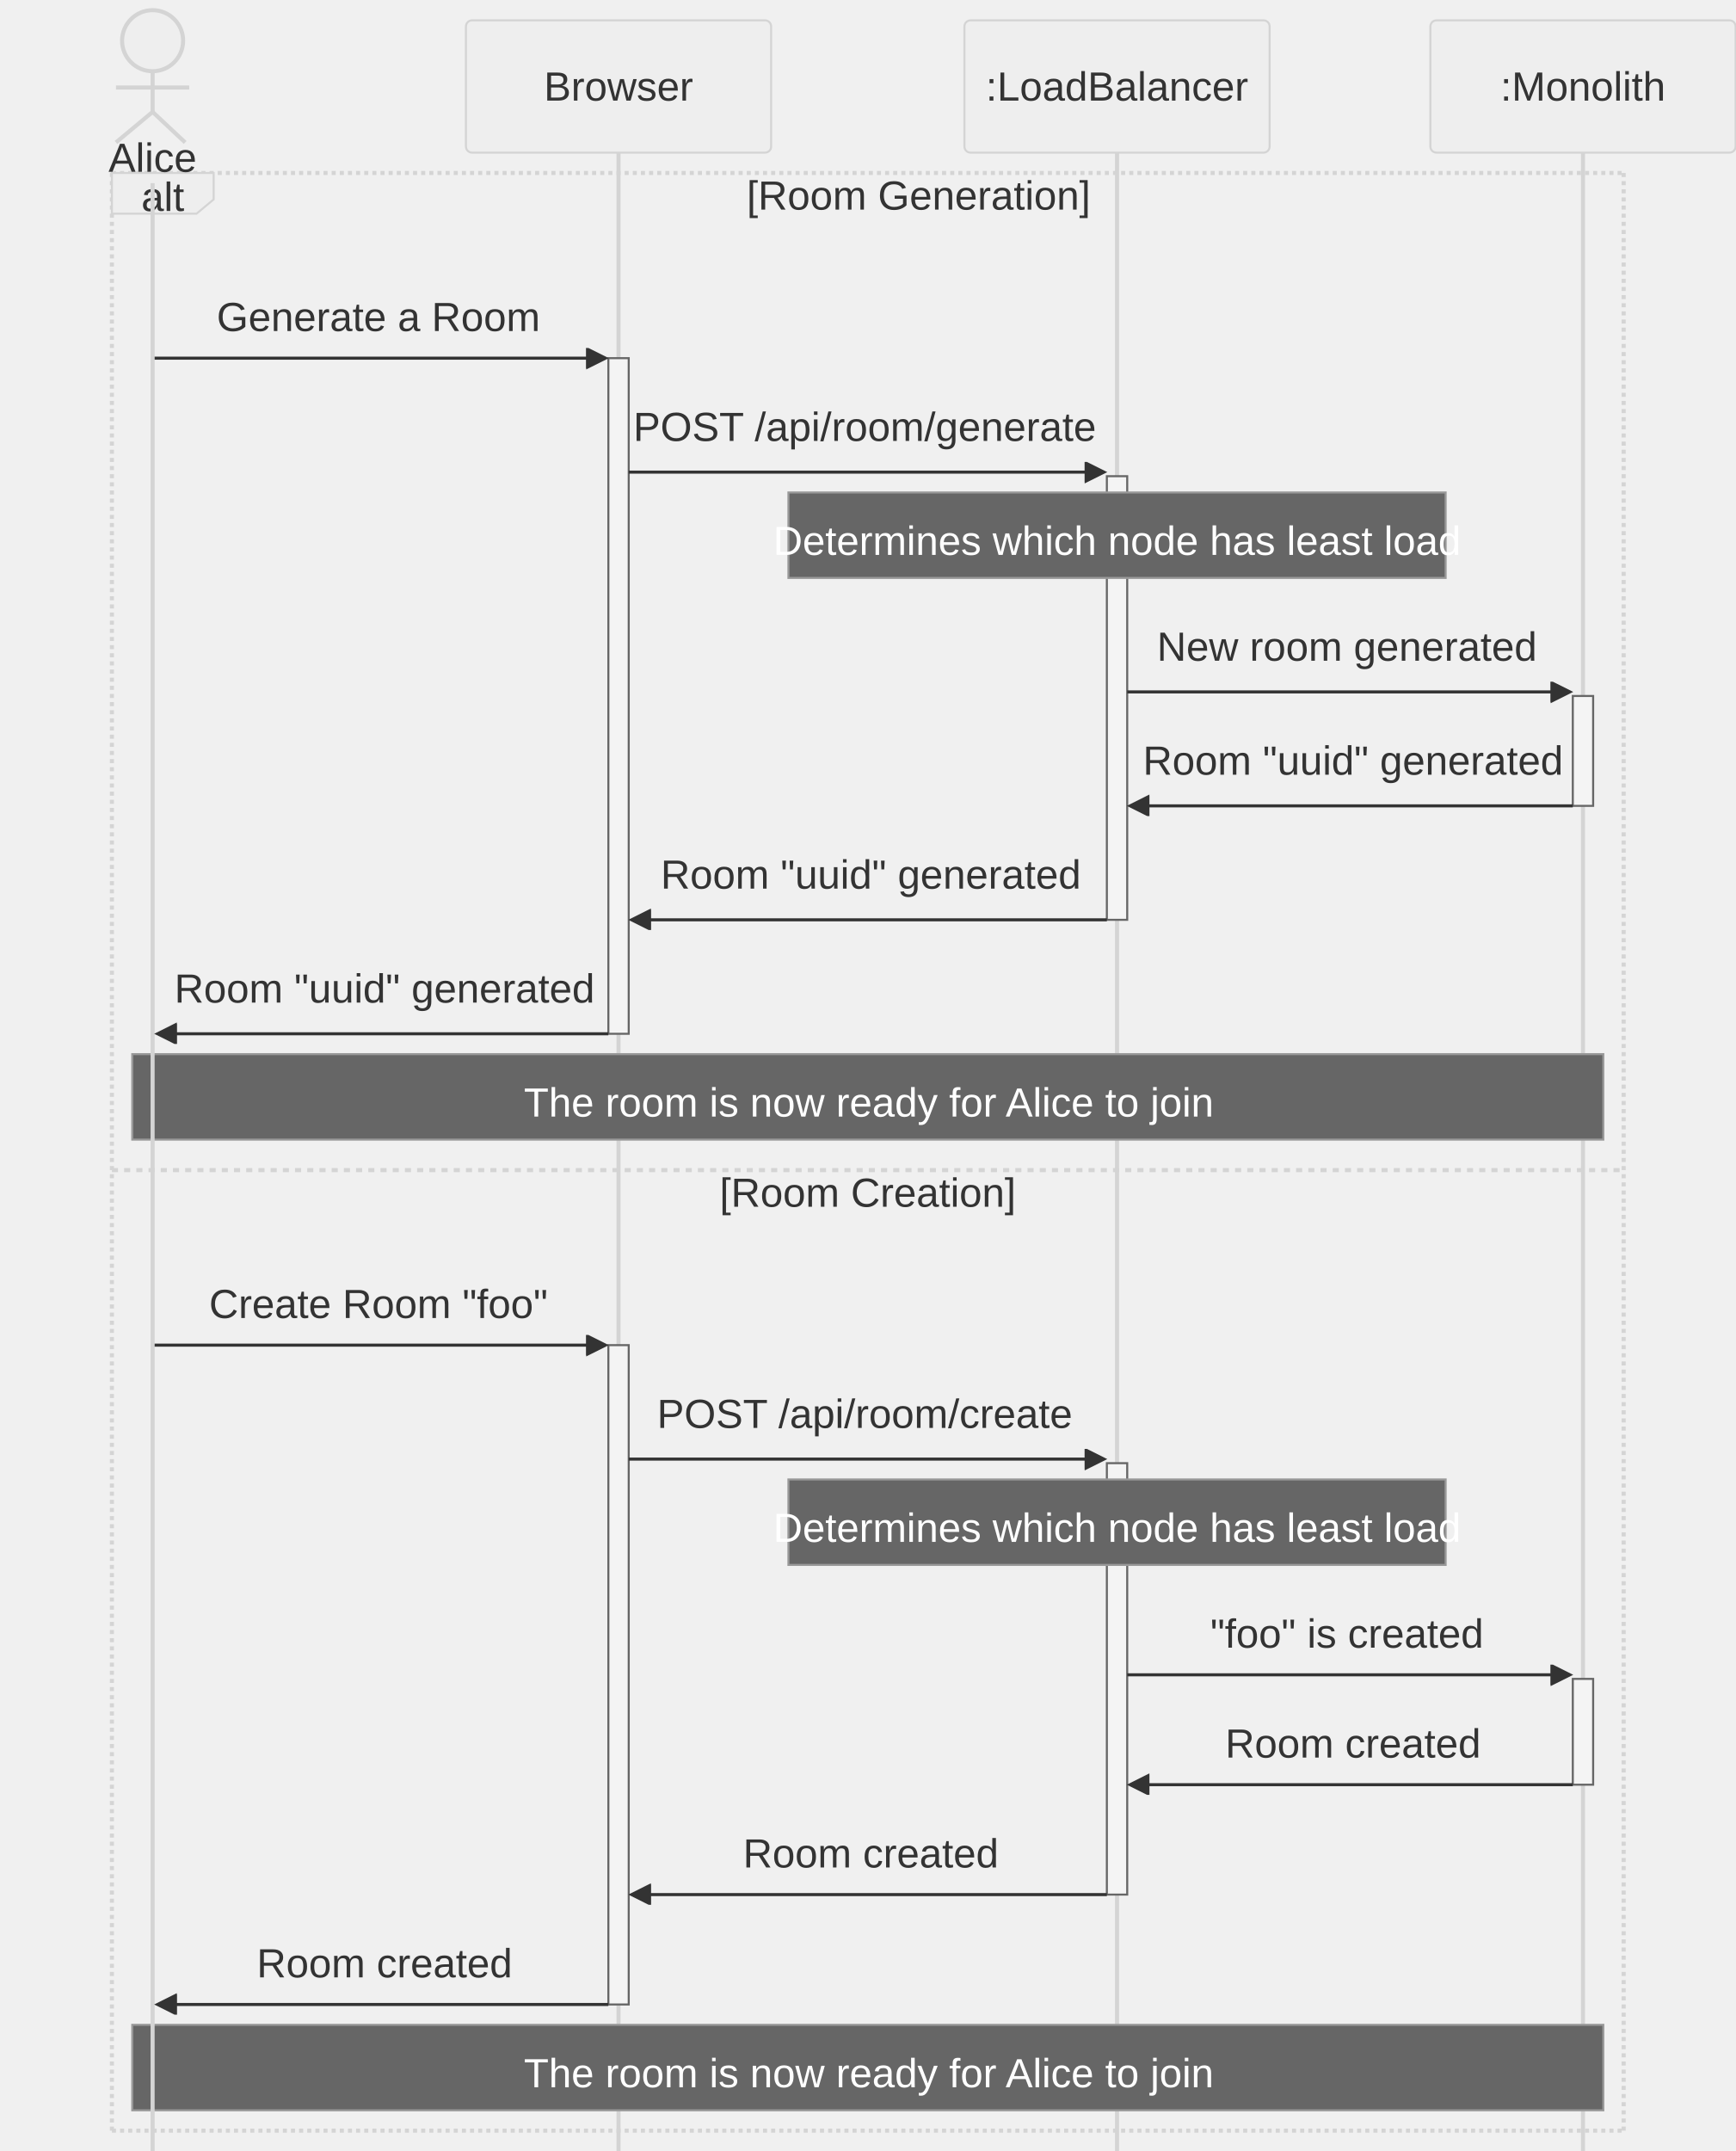
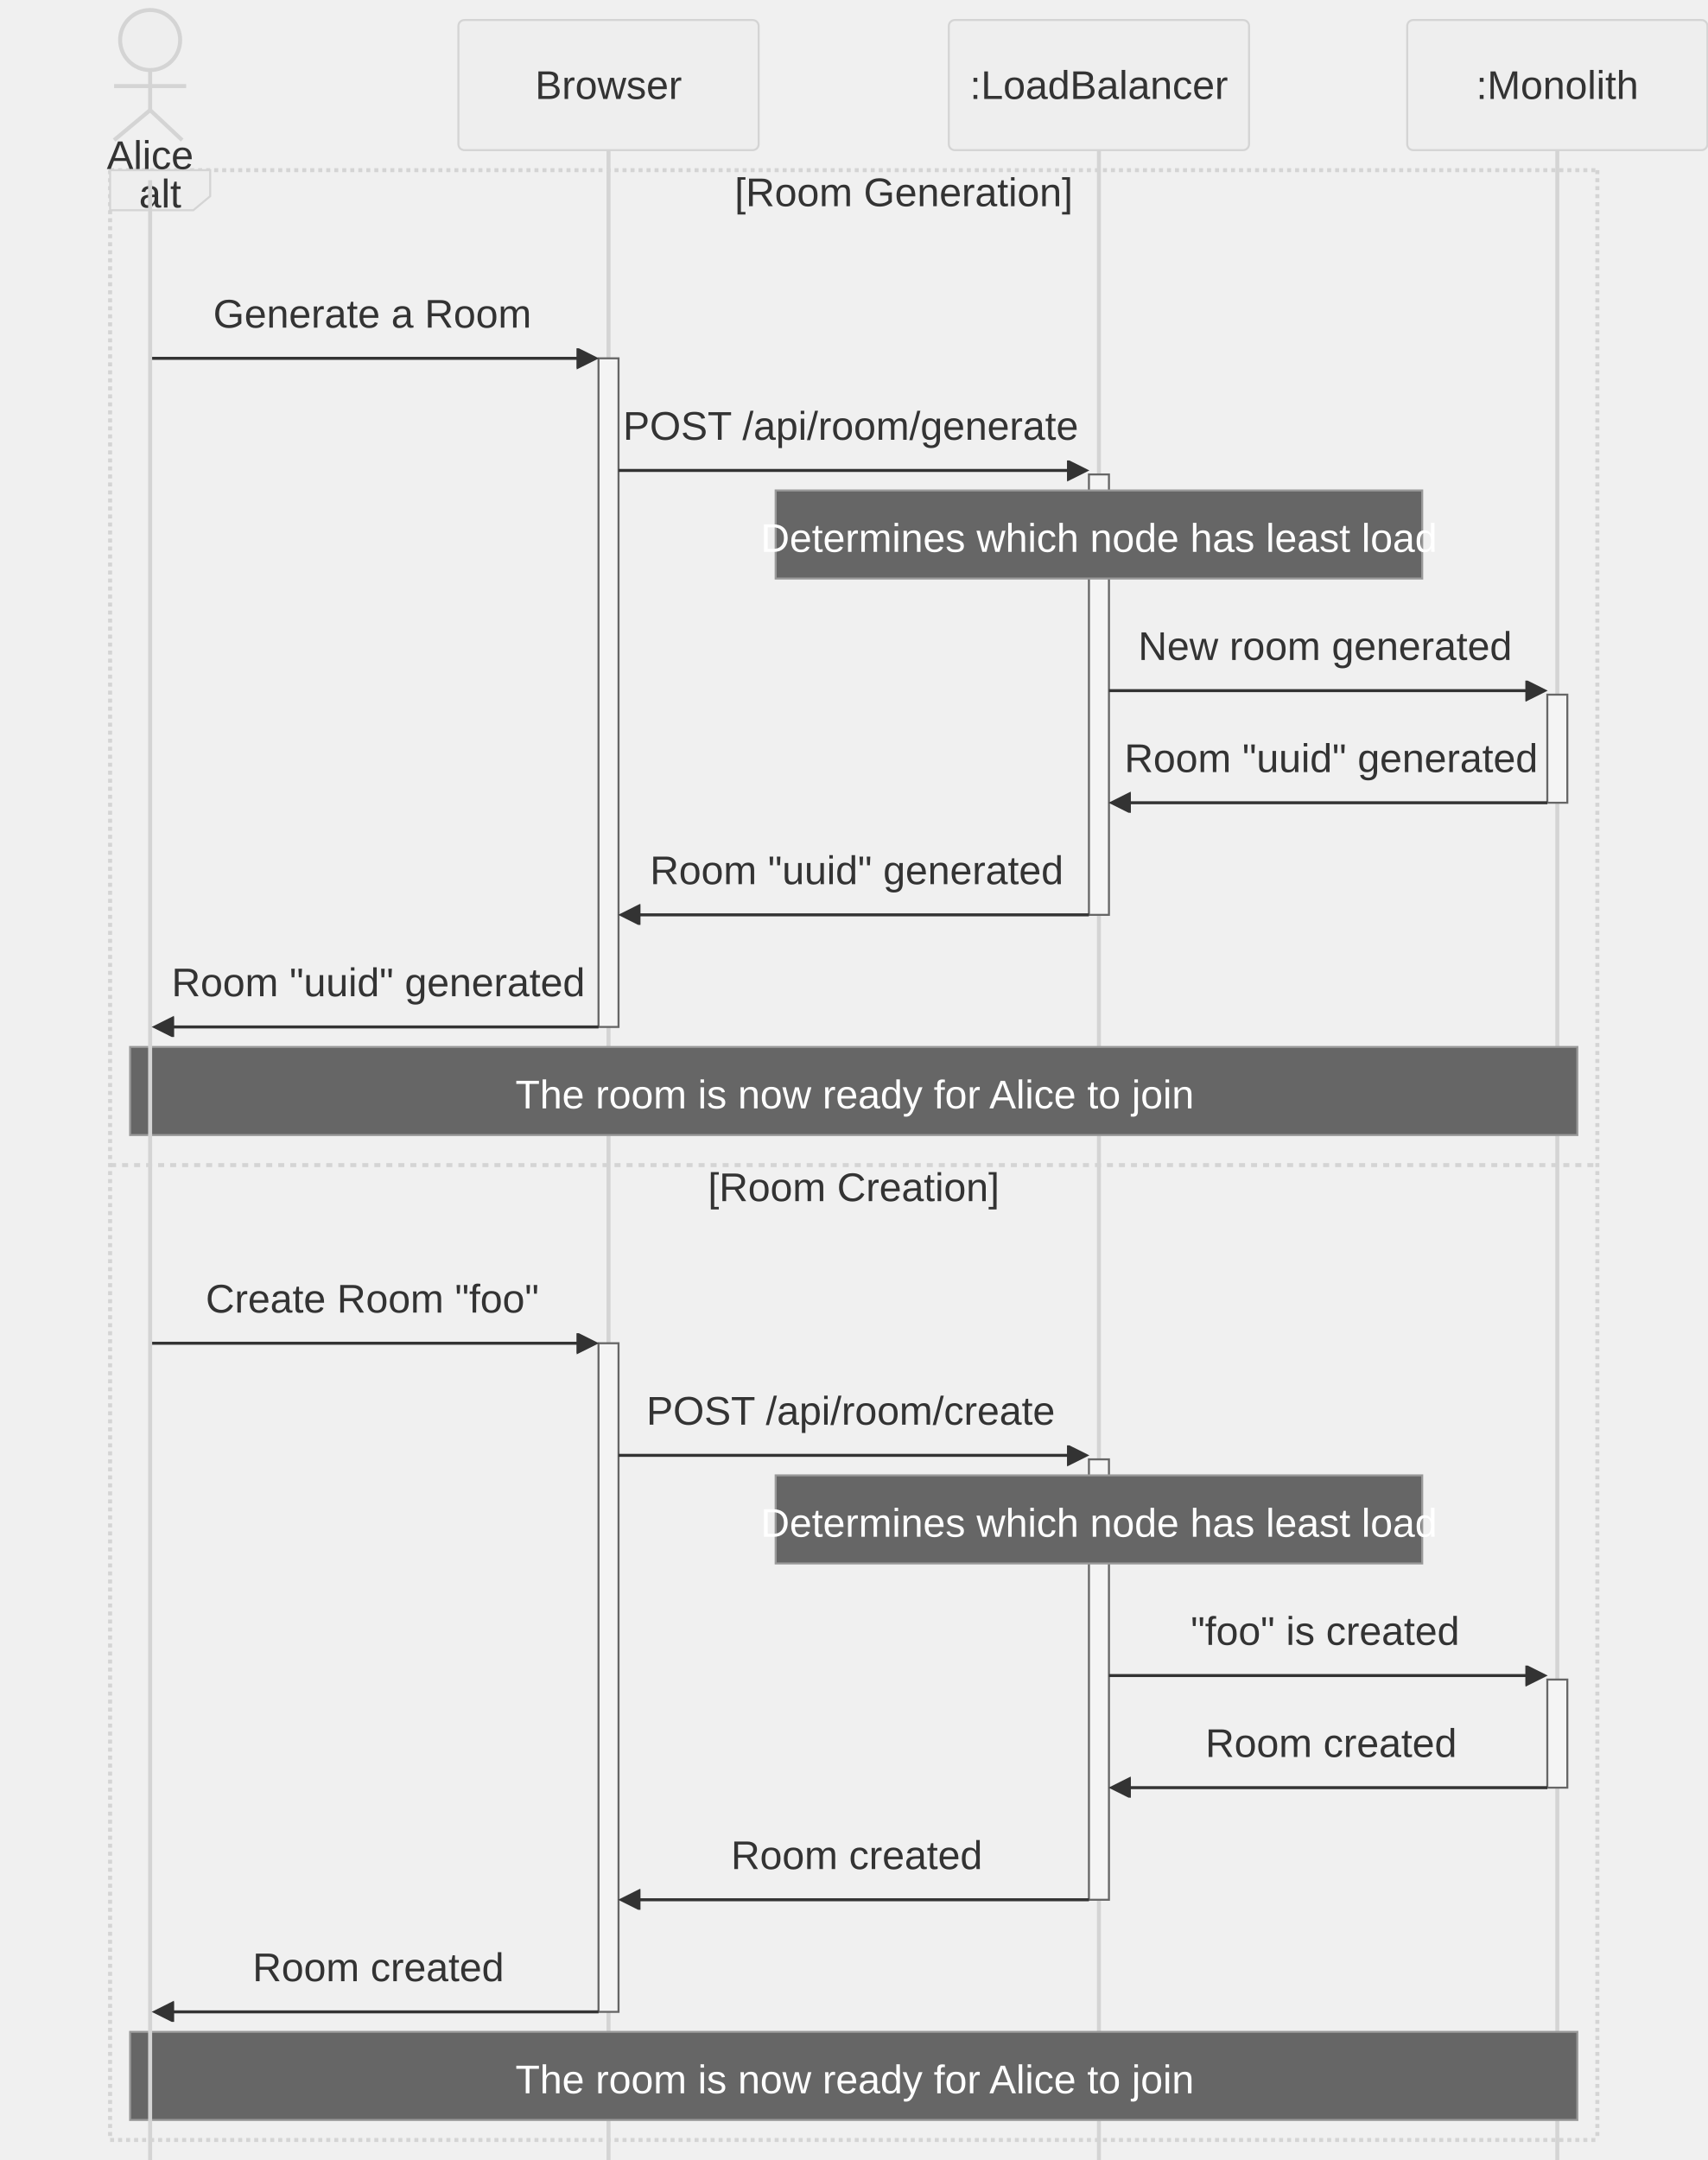
- <svg xmlns="http://www.w3.org/2000/svg" aria-roledescription="sequence" role="graphics-document document" viewBox="0 -10 853 1057" style="max-width: 853px; background-color: white;" width="100%" id="my-svg">
+ <svg xmlns="http://www.w3.org/2000/svg" aria-roledescription="sequence" role="graphics-document document" viewBox="0 -10 853 1079" style="max-width: 853px; background-color: white;" width="100%" id="my-svg">
  <g>
    <line stroke="#999" stroke-width="0.5px" class="200" y2="2000" x2="778" y1="5" x1="778" id="actor3" />
    <g id="root-3">
      <rect class="actor" ry="3" rx="3" height="65" width="150" stroke="#666" fill="#eaeaea" y="0" x="703" />
      <text style="text-anchor: middle; font-size: 20px; font-weight: 400;" class="actor" alignment-baseline="central" dominant-baseline="central" y="32.5" x="778">
        <tspan dy="0" x="778">:Monolith</tspan>
      </text>
    </g>
  </g>
  <g>
    <line stroke="#999" stroke-width="0.5px" class="200" y2="2000" x2="549" y1="5" x1="549" id="actor2" />
    <g id="root-2">
      <rect class="actor" ry="3" rx="3" height="65" width="150" stroke="#666" fill="#eaeaea" y="0" x="474" />
      <text style="text-anchor: middle; font-size: 20px; font-weight: 400;" class="actor" alignment-baseline="central" dominant-baseline="central" y="32.5" x="549">
        <tspan dy="0" x="549">:LoadBalancer</tspan>
      </text>
    </g>
  </g>
  <g>
    <line stroke="#999" stroke-width="0.5px" class="200" y2="2000" x2="304" y1="5" x1="304" id="actor1" />
    <g id="root-1">
      <rect class="actor" ry="3" rx="3" height="65" width="150" stroke="#666" fill="#eaeaea" y="0" x="229" />
      <text style="text-anchor: middle; font-size: 20px; font-weight: 400;" class="actor" alignment-baseline="central" dominant-baseline="central" y="32.5" x="304">
        <tspan dy="0" x="304">Browser</tspan>
      </text>
    </g>
  </g>
  <style>#my-svg{font-family:"trebuchet ms",verdana,arial,sans-serif;font-size:16px;fill:#000000;}#my-svg .error-icon{fill:#552222;}#my-svg .error-text{fill:#552222;stroke:#552222;}#my-svg .edge-thickness-normal{stroke-width:2px;}#my-svg .edge-thickness-thick{stroke-width:3.5px;}#my-svg .edge-pattern-solid{stroke-dasharray:0;}#my-svg .edge-pattern-dashed{stroke-dasharray:3;}#my-svg .edge-pattern-dotted{stroke-dasharray:2;}#my-svg .marker{fill:#666;stroke:#666;}#my-svg .marker.cross{stroke:#666;}#my-svg svg{font-family:"trebuchet ms",verdana,arial,sans-serif;font-size:16px;}#my-svg .actor{stroke:hsl(0, 0%, 83%);fill:#eee;}#my-svg text.actor&gt;tspan{fill:#333;stroke:none;}#my-svg .actor-line{stroke:#666;}#my-svg .messageLine0{stroke-width:1.5;stroke-dasharray:none;stroke:#333;}#my-svg .messageLine1{stroke-width:1.5;stroke-dasharray:2,2;stroke:#333;}#my-svg #arrowhead path{fill:#333;stroke:#333;}#my-svg .sequenceNumber{fill:white;}#my-svg #sequencenumber{fill:#333;}#my-svg #crosshead path{fill:#333;stroke:#333;}#my-svg .messageText{fill:#333;stroke:none;}#my-svg .labelBox{stroke:hsl(0, 0%, 83%);fill:#eee;}#my-svg .labelText,#my-svg .labelText&gt;tspan{fill:#333;stroke:none;}#my-svg .loopText,#my-svg .loopText&gt;tspan{fill:#333;stroke:none;}#my-svg .loopLine{stroke-width:2px;stroke-dasharray:2,2;stroke:hsl(0, 0%, 83%);fill:hsl(0, 0%, 83%);}#my-svg .note{stroke:#999;fill:#666;}#my-svg .noteText,#my-svg .noteText&gt;tspan{fill:#fff;stroke:none;}#my-svg .activation0{fill:#f4f4f4;stroke:#666;}#my-svg .activation1{fill:#f4f4f4;stroke:#666;}#my-svg .activation2{fill:#f4f4f4;stroke:#666;}#my-svg .actorPopupMenu{position:absolute;}#my-svg .actorPopupMenuPanel{position:absolute;fill:#eee;box-shadow:0px 8px 16px 0px rgba(0,0,0,0.2);filter:drop-shadow(3px 5px 2px rgb(0 0 0 / 0.4));}#my-svg .actor-man line{stroke:hsl(0, 0%, 83%);fill:#eee;}#my-svg .actor-man circle,#my-svg line{stroke:hsl(0, 0%, 83%);fill:#eee;stroke-width:2px;}#my-svg :root{--mermaid-font-family:"trebuchet ms",verdana,arial,sans-serif;}</style>
  <g />
  <defs>
    <symbol height="24" width="24" id="computer">
      <path d="M2 2v13h20v-13h-20zm18 11h-16v-9h16v9zm-10.228 6l.466-1h3.524l.467 1h-4.457zm14.228 3h-24l2-6h2.104l-1.33 4h18.45l-1.297-4h2.073l2 6zm-5-10h-14v-7h14v7z" transform="scale(.5)" />
    </symbol>
  </defs>
  <defs>
    <symbol clip-rule="evenodd" fill-rule="evenodd" id="database">
      <path d="M12.258.001l.256.004.255.005.253.008.251.01.249.012.247.015.246.016.242.019.241.02.239.023.236.024.233.027.231.028.229.031.225.032.223.034.22.036.217.038.214.04.211.041.208.043.205.045.201.046.198.048.194.05.191.051.187.053.183.054.18.056.175.057.172.059.168.06.163.061.16.063.155.064.15.066.074.033.073.033.071.034.07.034.069.035.068.035.067.035.066.035.064.036.064.036.062.036.06.036.06.037.058.037.058.037.055.038.055.038.053.038.052.038.051.039.05.039.048.039.047.039.045.04.044.04.043.04.041.04.04.041.039.041.037.041.036.041.034.041.033.042.032.042.03.042.029.042.027.042.026.043.024.043.023.043.021.043.02.043.018.044.017.043.015.044.013.044.012.044.011.045.009.044.007.045.006.045.004.045.002.045.001.045v17l-.001.045-.002.045-.004.045-.006.045-.007.045-.009.044-.011.045-.012.044-.013.044-.015.044-.017.043-.018.044-.02.043-.021.043-.023.043-.024.043-.026.043-.027.042-.029.042-.03.042-.032.042-.033.042-.034.041-.036.041-.037.041-.039.041-.04.041-.041.04-.043.04-.044.04-.045.04-.047.039-.048.039-.05.039-.051.039-.052.038-.053.038-.055.038-.055.038-.058.037-.058.037-.06.037-.06.036-.062.036-.064.036-.064.036-.066.035-.067.035-.068.035-.069.035-.07.034-.071.034-.073.033-.074.033-.15.066-.155.064-.16.063-.163.061-.168.06-.172.059-.175.057-.18.056-.183.054-.187.053-.191.051-.194.05-.198.048-.201.046-.205.045-.208.043-.211.041-.214.04-.217.038-.22.036-.223.034-.225.032-.229.031-.231.028-.233.027-.236.024-.239.023-.241.02-.242.019-.246.016-.247.015-.249.012-.251.01-.253.008-.255.005-.256.004-.258.001-.258-.001-.256-.004-.255-.005-.253-.008-.251-.01-.249-.012-.247-.015-.245-.016-.243-.019-.241-.02-.238-.023-.236-.024-.234-.027-.231-.028-.228-.031-.226-.032-.223-.034-.22-.036-.217-.038-.214-.04-.211-.041-.208-.043-.204-.045-.201-.046-.198-.048-.195-.05-.19-.051-.187-.053-.184-.054-.179-.056-.176-.057-.172-.059-.167-.06-.164-.061-.159-.063-.155-.064-.151-.066-.074-.033-.072-.033-.072-.034-.07-.034-.069-.035-.068-.035-.067-.035-.066-.035-.064-.036-.063-.036-.062-.036-.061-.036-.06-.037-.058-.037-.057-.037-.056-.038-.055-.038-.053-.038-.052-.038-.051-.039-.049-.039-.049-.039-.046-.039-.046-.04-.044-.04-.043-.04-.041-.04-.04-.041-.039-.041-.037-.041-.036-.041-.034-.041-.033-.042-.032-.042-.03-.042-.029-.042-.027-.042-.026-.043-.024-.043-.023-.043-.021-.043-.02-.043-.018-.044-.017-.043-.015-.044-.013-.044-.012-.044-.011-.045-.009-.044-.007-.045-.006-.045-.004-.045-.002-.045-.001-.045v-17l.001-.045.002-.045.004-.045.006-.045.007-.045.009-.044.011-.045.012-.044.013-.044.015-.044.017-.043.018-.044.02-.043.021-.043.023-.043.024-.043.026-.043.027-.042.029-.042.03-.042.032-.042.033-.042.034-.041.036-.041.037-.041.039-.041.04-.041.041-.04.043-.04.044-.04.046-.04.046-.039.049-.039.049-.039.051-.039.052-.038.053-.038.055-.038.056-.038.057-.037.058-.037.06-.037.061-.036.062-.036.063-.036.064-.036.066-.035.067-.035.068-.035.069-.035.07-.034.072-.034.072-.033.074-.033.151-.066.155-.064.159-.063.164-.061.167-.06.172-.059.176-.057.179-.056.184-.054.187-.053.19-.051.195-.05.198-.048.201-.046.204-.045.208-.043.211-.041.214-.04.217-.038.22-.036.223-.034.226-.032.228-.031.231-.028.234-.027.236-.024.238-.023.241-.02.243-.019.245-.016.247-.015.249-.012.251-.01.253-.008.255-.005.256-.004.258-.001.258.001zm-9.258 20.499v.01l.001.021.003.021.004.022.005.021.006.022.007.022.009.023.01.022.011.023.012.023.013.023.015.023.016.024.017.023.018.024.019.024.021.024.022.025.023.024.024.025.052.049.056.05.061.051.066.051.07.051.075.051.079.052.084.052.088.052.092.052.097.052.102.051.105.052.11.052.114.051.119.051.123.051.127.05.131.05.135.05.139.048.144.049.147.047.152.047.155.047.16.045.163.045.167.043.171.043.176.041.178.041.183.039.187.039.19.037.194.035.197.035.202.033.204.031.209.03.212.029.216.027.219.025.222.024.226.021.23.02.233.018.236.016.24.015.243.012.246.01.249.008.253.005.256.004.259.001.26-.001.257-.004.254-.005.25-.008.247-.011.244-.012.241-.014.237-.016.233-.018.231-.021.226-.021.224-.024.22-.026.216-.027.212-.028.21-.031.205-.031.202-.034.198-.034.194-.036.191-.037.187-.039.183-.04.179-.04.175-.042.172-.043.168-.044.163-.045.16-.046.155-.046.152-.047.148-.048.143-.049.139-.049.136-.05.131-.05.126-.05.123-.051.118-.052.114-.051.11-.052.106-.052.101-.052.096-.052.092-.052.088-.053.083-.051.079-.052.074-.052.07-.051.065-.051.06-.051.056-.05.051-.05.023-.024.023-.025.021-.024.02-.024.019-.024.018-.024.017-.024.015-.023.014-.024.013-.023.012-.023.01-.023.01-.022.008-.022.006-.022.006-.022.004-.022.004-.021.001-.021.001-.021v-4.127l-.077.055-.08.053-.083.054-.085.053-.087.052-.09.052-.093.051-.095.05-.097.05-.1.049-.102.049-.105.048-.106.047-.109.047-.111.046-.114.045-.115.045-.118.044-.12.043-.122.042-.124.042-.126.041-.128.04-.13.04-.132.038-.134.038-.135.037-.138.037-.139.035-.142.035-.143.034-.144.033-.147.032-.148.031-.15.03-.151.03-.153.029-.154.027-.156.027-.158.026-.159.025-.161.024-.162.023-.163.022-.165.021-.166.02-.167.019-.169.018-.169.017-.171.016-.173.015-.173.014-.175.013-.175.012-.177.011-.178.01-.179.008-.179.008-.181.006-.182.005-.182.004-.184.003-.184.002h-.37l-.184-.002-.184-.003-.182-.004-.182-.005-.181-.006-.179-.008-.179-.008-.178-.01-.176-.011-.176-.012-.175-.013-.173-.014-.172-.015-.171-.016-.17-.017-.169-.018-.167-.019-.166-.02-.165-.021-.163-.022-.162-.023-.161-.024-.159-.025-.157-.026-.156-.027-.155-.027-.153-.029-.151-.03-.15-.03-.148-.031-.146-.032-.145-.033-.143-.034-.141-.035-.14-.035-.137-.037-.136-.037-.134-.038-.132-.038-.13-.04-.128-.04-.126-.041-.124-.042-.122-.042-.12-.044-.117-.043-.116-.045-.113-.045-.112-.046-.109-.047-.106-.047-.105-.048-.102-.049-.1-.049-.097-.05-.095-.05-.093-.052-.09-.051-.087-.052-.085-.053-.083-.054-.08-.054-.077-.054v4.127zm0-5.654v.011l.001.021.003.021.004.021.005.022.006.022.007.022.009.022.01.022.011.023.012.023.013.023.015.024.016.023.017.024.018.024.019.024.021.024.022.024.023.025.024.024.052.05.056.05.061.05.066.051.07.051.075.052.079.051.084.052.088.052.092.052.097.052.102.052.105.052.11.051.114.051.119.052.123.05.127.051.131.05.135.049.139.049.144.048.147.048.152.047.155.046.16.045.163.045.167.044.171.042.176.042.178.04.183.04.187.038.19.037.194.036.197.034.202.033.204.032.209.03.212.028.216.027.219.025.222.024.226.022.23.02.233.018.236.016.24.014.243.012.246.01.249.008.253.006.256.003.259.001.26-.001.257-.003.254-.006.25-.008.247-.01.244-.012.241-.015.237-.016.233-.018.231-.02.226-.022.224-.024.22-.025.216-.027.212-.029.21-.03.205-.032.202-.033.198-.035.194-.036.191-.037.187-.039.183-.039.179-.041.175-.042.172-.043.168-.044.163-.045.16-.045.155-.047.152-.047.148-.048.143-.048.139-.05.136-.049.131-.05.126-.051.123-.051.118-.051.114-.052.11-.052.106-.052.101-.052.096-.052.092-.052.088-.052.083-.052.079-.052.074-.051.07-.052.065-.051.06-.05.056-.051.051-.049.023-.025.023-.024.021-.025.02-.024.019-.024.018-.024.017-.024.015-.023.014-.023.013-.024.012-.022.01-.023.01-.023.008-.022.006-.022.006-.022.004-.021.004-.022.001-.021.001-.021v-4.139l-.077.054-.08.054-.083.054-.085.052-.087.053-.09.051-.093.051-.095.051-.097.05-.1.049-.102.049-.105.048-.106.047-.109.047-.111.046-.114.045-.115.044-.118.044-.12.044-.122.042-.124.042-.126.041-.128.04-.13.039-.132.039-.134.038-.135.037-.138.036-.139.036-.142.035-.143.033-.144.033-.147.033-.148.031-.15.03-.151.03-.153.028-.154.028-.156.027-.158.026-.159.025-.161.024-.162.023-.163.022-.165.021-.166.02-.167.019-.169.018-.169.017-.171.016-.173.015-.173.014-.175.013-.175.012-.177.011-.178.009-.179.009-.179.007-.181.007-.182.005-.182.004-.184.003-.184.002h-.37l-.184-.002-.184-.003-.182-.004-.182-.005-.181-.007-.179-.007-.179-.009-.178-.009-.176-.011-.176-.012-.175-.013-.173-.014-.172-.015-.171-.016-.17-.017-.169-.018-.167-.019-.166-.02-.165-.021-.163-.022-.162-.023-.161-.024-.159-.025-.157-.026-.156-.027-.155-.028-.153-.028-.151-.03-.15-.03-.148-.031-.146-.033-.145-.033-.143-.033-.141-.035-.14-.036-.137-.036-.136-.037-.134-.038-.132-.039-.13-.039-.128-.04-.126-.041-.124-.042-.122-.043-.12-.043-.117-.044-.116-.044-.113-.046-.112-.046-.109-.046-.106-.047-.105-.048-.102-.049-.1-.049-.097-.05-.095-.051-.093-.051-.09-.051-.087-.053-.085-.052-.083-.054-.08-.054-.077-.054v4.139zm0-5.666v.011l.001.02.003.022.004.021.005.022.006.021.007.022.009.023.01.022.011.023.012.023.013.023.015.023.016.024.017.024.018.023.019.024.021.025.022.024.023.024.024.025.052.05.056.05.061.05.066.051.07.051.075.052.079.051.084.052.088.052.092.052.097.052.102.052.105.051.11.052.114.051.119.051.123.051.127.05.131.05.135.05.139.049.144.048.147.048.152.047.155.046.16.045.163.045.167.043.171.043.176.042.178.04.183.04.187.038.19.037.194.036.197.034.202.033.204.032.209.03.212.028.216.027.219.025.222.024.226.021.23.02.233.018.236.017.24.014.243.012.246.01.249.008.253.006.256.003.259.001.26-.001.257-.003.254-.006.25-.008.247-.01.244-.013.241-.014.237-.016.233-.018.231-.02.226-.022.224-.024.22-.025.216-.027.212-.029.21-.03.205-.032.202-.033.198-.035.194-.036.191-.037.187-.039.183-.039.179-.041.175-.042.172-.043.168-.044.163-.045.16-.045.155-.047.152-.047.148-.048.143-.049.139-.049.136-.049.131-.051.126-.05.123-.051.118-.052.114-.051.11-.052.106-.052.101-.052.096-.052.092-.052.088-.052.083-.052.079-.052.074-.052.07-.051.065-.051.06-.051.056-.05.051-.049.023-.025.023-.025.021-.024.02-.024.019-.024.018-.024.017-.024.015-.023.014-.024.013-.023.012-.023.01-.022.01-.023.008-.022.006-.022.006-.022.004-.022.004-.021.001-.021.001-.021v-4.153l-.077.054-.08.054-.083.053-.085.053-.087.053-.09.051-.093.051-.095.051-.097.05-.1.049-.102.048-.105.048-.106.048-.109.046-.111.046-.114.046-.115.044-.118.044-.12.043-.122.043-.124.042-.126.041-.128.04-.13.039-.132.039-.134.038-.135.037-.138.036-.139.036-.142.034-.143.034-.144.033-.147.032-.148.032-.15.03-.151.03-.153.028-.154.028-.156.027-.158.026-.159.024-.161.024-.162.023-.163.023-.165.021-.166.02-.167.019-.169.018-.169.017-.171.016-.173.015-.173.014-.175.013-.175.012-.177.01-.178.01-.179.009-.179.007-.181.006-.182.006-.182.004-.184.003-.184.001-.185.001-.185-.001-.184-.001-.184-.003-.182-.004-.182-.006-.181-.006-.179-.007-.179-.009-.178-.01-.176-.01-.176-.012-.175-.013-.173-.014-.172-.015-.171-.016-.17-.017-.169-.018-.167-.019-.166-.02-.165-.021-.163-.023-.162-.023-.161-.024-.159-.024-.157-.026-.156-.027-.155-.028-.153-.028-.151-.03-.15-.03-.148-.032-.146-.032-.145-.033-.143-.034-.141-.034-.14-.036-.137-.036-.136-.037-.134-.038-.132-.039-.13-.039-.128-.041-.126-.041-.124-.041-.122-.043-.12-.043-.117-.044-.116-.044-.113-.046-.112-.046-.109-.046-.106-.048-.105-.048-.102-.048-.1-.05-.097-.049-.095-.051-.093-.051-.09-.052-.087-.052-.085-.053-.083-.053-.08-.054-.077-.054v4.153zm8.74-8.179l-.257.004-.254.005-.25.008-.247.011-.244.012-.241.014-.237.016-.233.018-.231.021-.226.022-.224.023-.22.026-.216.027-.212.028-.21.031-.205.032-.202.033-.198.034-.194.036-.191.038-.187.038-.183.04-.179.041-.175.042-.172.043-.168.043-.163.045-.16.046-.155.046-.152.048-.148.048-.143.048-.139.049-.136.05-.131.05-.126.051-.123.051-.118.051-.114.052-.11.052-.106.052-.101.052-.096.052-.092.052-.088.052-.083.052-.079.052-.074.051-.07.052-.065.051-.06.05-.056.05-.051.05-.023.025-.023.024-.021.024-.02.025-.019.024-.018.024-.017.023-.015.024-.014.023-.013.023-.012.023-.01.023-.01.022-.008.022-.006.023-.006.021-.004.022-.004.021-.001.021-.001.021.001.021.001.021.004.021.004.022.006.021.006.023.008.022.01.022.01.023.012.023.013.023.014.023.015.024.017.023.018.024.019.024.02.025.021.024.023.024.023.025.051.05.056.05.06.05.065.051.07.052.074.051.079.052.083.052.088.052.092.052.096.052.101.052.106.052.11.052.114.052.118.051.123.051.126.051.131.05.136.05.139.049.143.048.148.048.152.048.155.046.16.046.163.045.168.043.172.043.175.042.179.041.183.04.187.038.191.038.194.036.198.034.202.033.205.032.21.031.212.028.216.027.22.026.224.023.226.022.231.021.233.018.237.016.241.014.244.012.247.011.25.008.254.005.257.004.26.001.26-.001.257-.004.254-.005.25-.008.247-.011.244-.012.241-.014.237-.016.233-.018.231-.021.226-.022.224-.023.22-.026.216-.027.212-.028.21-.031.205-.032.202-.033.198-.034.194-.036.191-.038.187-.038.183-.04.179-.041.175-.042.172-.043.168-.043.163-.045.16-.046.155-.046.152-.048.148-.048.143-.048.139-.049.136-.05.131-.05.126-.051.123-.051.118-.051.114-.052.11-.052.106-.052.101-.052.096-.052.092-.052.088-.052.083-.052.079-.052.074-.051.07-.052.065-.051.06-.05.056-.05.051-.05.023-.025.023-.024.021-.024.02-.025.019-.024.018-.024.017-.023.015-.024.014-.023.013-.023.012-.023.01-.023.01-.022.008-.022.006-.023.006-.021.004-.022.004-.021.001-.021.001-.021-.001-.021-.001-.021-.004-.021-.004-.022-.006-.021-.006-.023-.008-.022-.01-.022-.01-.023-.012-.023-.013-.023-.014-.023-.015-.024-.017-.023-.018-.024-.019-.024-.02-.025-.021-.024-.023-.024-.023-.025-.051-.05-.056-.05-.06-.05-.065-.051-.07-.052-.074-.051-.079-.052-.083-.052-.088-.052-.092-.052-.096-.052-.101-.052-.106-.052-.11-.052-.114-.052-.118-.051-.123-.051-.126-.051-.131-.05-.136-.05-.139-.049-.143-.048-.148-.048-.152-.048-.155-.046-.16-.046-.163-.045-.168-.043-.172-.043-.175-.042-.179-.041-.183-.04-.187-.038-.191-.038-.194-.036-.198-.034-.202-.033-.205-.032-.21-.031-.212-.028-.216-.027-.22-.026-.224-.023-.226-.022-.231-.021-.233-.018-.237-.016-.241-.014-.244-.012-.247-.011-.25-.008-.254-.005-.257-.004-.26-.001-.26.001z" transform="scale(.5)" />
    </symbol>
  </defs>
  <defs>
    <symbol height="24" width="24" id="clock">
      <path d="M12 2c5.514 0 10 4.486 10 10s-4.486 10-10 10-10-4.486-10-10 4.486-10 10-10zm0-2c-6.627 0-12 5.373-12 12s5.373 12 12 12 12-5.373 12-12-5.373-12-12-12zm5.848 12.459c.202.038.202.333.001.372-1.907.361-6.045 1.111-6.547 1.111-.719 0-1.301-.582-1.301-1.301 0-.512.77-5.447 1.125-7.445.034-.192.312-.181.343.014l.985 6.238 5.394 1.011z" transform="scale(.5)" />
    </symbol>
  </defs>
  <defs>
    <marker orient="auto" markerHeight="12" markerWidth="12" markerUnits="userSpaceOnUse" refY="5" refX="7.9" id="arrowhead">
      <path d="M 0 0 L 10 5 L 0 10 z" />
    </marker>
  </defs>
  <defs>
    <marker refY="4.5" refX="4" orient="auto" markerHeight="8" markerWidth="15" id="crosshead">
      <path style="stroke-dasharray: 0, 0;" d="M 1,2 L 6,7 M 6,2 L 1,7" stroke-width="1pt" stroke="#000000" fill="none" />
    </marker>
  </defs>
  <defs>
    <marker orient="auto" markerHeight="28" markerWidth="20" refY="7" refX="15.5" id="filled-head">
      <path d="M 18,7 L9,13 L14,7 L9,1 Z" />
    </marker>
  </defs>
  <defs>
    <marker orient="auto" markerHeight="40" markerWidth="60" refY="15" refX="15" id="sequencenumber">
      <circle r="6" cy="15" cx="15" />
    </marker>
  </defs>
  <g>
-     <rect class="activation0" ry="0" rx="0" height="332" width="10" stroke="#666" fill="#EDF2AE" y="166" x="299" />
+     <rect class="activation0" ry="0" rx="0" height="334" width="10" stroke="#666" fill="#EDF2AE" y="169" x="299" />
  </g>
  <g>
-     <rect class="activation0" ry="0" rx="0" height="218" width="10" stroke="#666" fill="#EDF2AE" y="224" x="544" />
+     <rect class="activation0" ry="0" rx="0" height="220" width="10" stroke="#666" fill="#EDF2AE" y="227" x="544" />
  </g>
  <g>
-     <rect class="note" ry="0" rx="0" height="42" width="323" stroke="#666" fill="#EDF2AE" y="232" x="387.5" />
-     <text style="font-size: 20px; font-weight: 400;" dy="1em" class="noteText" alignment-baseline="middle" dominant-baseline="middle" text-anchor="middle" y="237" x="549">
+     <rect class="note" ry="0" rx="0" height="44" width="323" stroke="#666" fill="#EDF2AE" y="235" x="387.5" />
+     <text style="font-size: 20px; font-weight: 400;" dy="1em" class="noteText" alignment-baseline="middle" dominant-baseline="middle" text-anchor="middle" y="240" x="549">
      <tspan x="549">Determines which node has least load</tspan>
    </text>
  </g>
  <g>
-     <rect class="activation0" ry="0" rx="0" height="54" width="10" stroke="#666" fill="#EDF2AE" y="332" x="773" />
+     <rect class="activation0" ry="0" rx="0" height="54" width="10" stroke="#666" fill="#EDF2AE" y="337" x="773" />
  </g>
  <g>
-     <rect class="note" ry="0" rx="0" height="42" width="723" stroke="#666" fill="#EDF2AE" y="508" x="65" />
-     <text style="font-size: 20px; font-weight: 400;" dy="1em" class="noteText" alignment-baseline="middle" dominant-baseline="middle" text-anchor="middle" y="513" x="427">
+     <rect class="note" ry="0" rx="0" height="44" width="723" stroke="#666" fill="#EDF2AE" y="513" x="65" />
+     <text style="font-size: 20px; font-weight: 400;" dy="1em" class="noteText" alignment-baseline="middle" dominant-baseline="middle" text-anchor="middle" y="518" x="427">
      <tspan x="427">The room is now ready for Alice to join</tspan>
    </text>
  </g>
  <g>
-     <rect class="activation0" ry="0" rx="0" height="324" width="10" stroke="#666" fill="#EDF2AE" y="651" x="299" />
+     <rect class="activation0" ry="0" rx="0" height="334" width="10" stroke="#666" fill="#EDF2AE" y="661" x="299" />
  </g>
  <g>
-     <rect class="activation0" ry="0" rx="0" height="212" width="10" stroke="#666" fill="#EDF2AE" y="709" x="544" />
+     <rect class="activation0" ry="0" rx="0" height="220" width="10" stroke="#666" fill="#EDF2AE" y="719" x="544" />
  </g>
  <g>
-     <rect class="note" ry="0" rx="0" height="42" width="323" stroke="#666" fill="#EDF2AE" y="717" x="387.5" />
-     <text style="font-size: 20px; font-weight: 400;" dy="1em" class="noteText" alignment-baseline="middle" dominant-baseline="middle" text-anchor="middle" y="722" x="549">
+     <rect class="note" ry="0" rx="0" height="44" width="323" stroke="#666" fill="#EDF2AE" y="727" x="387.5" />
+     <text style="font-size: 20px; font-weight: 400;" dy="1em" class="noteText" alignment-baseline="middle" dominant-baseline="middle" text-anchor="middle" y="732" x="549">
      <tspan x="549">Determines which node has least load</tspan>
    </text>
  </g>
  <g>
-     <rect class="activation0" ry="0" rx="0" height="52" width="10" stroke="#666" fill="#EDF2AE" y="815" x="773" />
+     <rect class="activation0" ry="0" rx="0" height="54" width="10" stroke="#666" fill="#EDF2AE" y="829" x="773" />
  </g>
  <g>
-     <rect class="note" ry="0" rx="0" height="42" width="723" stroke="#666" fill="#EDF2AE" y="985" x="65" />
-     <text style="font-size: 20px; font-weight: 400;" dy="1em" class="noteText" alignment-baseline="middle" dominant-baseline="middle" text-anchor="middle" y="990" x="427">
+     <rect class="note" ry="0" rx="0" height="44" width="723" stroke="#666" fill="#EDF2AE" y="1005" x="65" />
+     <text style="font-size: 20px; font-weight: 400;" dy="1em" class="noteText" alignment-baseline="middle" dominant-baseline="middle" text-anchor="middle" y="1010" x="427">
      <tspan x="427">The room is now ready for Alice to join</tspan>
    </text>
  </g>
  <g>
    <line class="loopLine" y2="75" x2="798" y1="75" x1="55" />
-     <line class="loopLine" y2="1037" x2="798" y1="75" x1="798" />
-     <line class="loopLine" y2="1037" x2="798" y1="1037" x1="55" />
-     <line class="loopLine" y2="1037" x2="55" y1="75" x1="55" />
-     <line style="stroke-dasharray: 3, 3;" class="loopLine" y2="565" x2="798" y1="565" x1="55" />
+     <line class="loopLine" y2="1059" x2="798" y1="75" x1="798" />
+     <line class="loopLine" y2="1059" x2="798" y1="1059" x1="55" />
+     <line class="loopLine" y2="1059" x2="55" y1="75" x1="55" />
+     <line style="stroke-dasharray: 3, 3;" class="loopLine" y2="572" x2="798" y1="572" x1="55" />
    <polygon class="labelBox" points="55,75 105,75 105,88 96.6,95 55,95" />
    <text style="font-size: 20px; font-weight: 400;" class="labelText" alignment-baseline="middle" dominant-baseline="middle" text-anchor="middle" y="88" x="80">alt</text>
    <text style="font-size: 20px; font-weight: 400;" class="loopText" text-anchor="middle" y="93" x="451.5">
      <tspan x="451.5">[Room Generation]</tspan>
    </text>
-     <text style="font-size: 20px; font-weight: 400;" class="loopText" text-anchor="middle" y="583" x="426.5">[Room Creation]</text>
+     <text style="font-size: 20px; font-weight: 400;" class="loopText" text-anchor="middle" y="590" x="426.5">[Room Creation]</text>
  </g>
  <line stroke="#999" stroke-width="0.5px" class="200" y2="2000" x2="75" y1="80" x1="75" id="actor0" />
  <g class="actor-man">
    <line y2="45" x2="75" y1="25" x1="75" id="actor-man-torso0" />
    <line y2="33" x2="93" y1="33" x1="57" id="actor-man-arms0" />
    <line y2="45" x2="75" y1="60" x1="57" />
    <line y2="60" x2="91" y1="45" x1="75" />
    <circle height="65" width="150" r="15" cy="10" cx="75" />
    <text style="text-anchor: middle; font-size: 20px; font-weight: 400;" class="actor" alignment-baseline="central" dominant-baseline="central" y="67.5" x="75">
      <tspan dy="0" x="75">Alice</tspan>
    </text>
  </g>
-   <text style="font-size: 20px; font-weight: 400;" dy="1em" class="messageText" alignment-baseline="middle" dominant-baseline="middle" text-anchor="middle" y="127" x="186">Generate a Room</text>
-   <line style="fill: none;" marker-end="url(#arrowhead)" stroke="none" stroke-width="2" class="messageLine0" y2="166" x2="296" y1="166" x1="76" />
-   <text style="font-size: 20px; font-weight: 400;" dy="1em" class="messageText" alignment-baseline="middle" dominant-baseline="middle" text-anchor="middle" y="181" x="425">POST /api/room/generate</text>
-   <line style="fill: none;" marker-end="url(#arrowhead)" stroke="none" stroke-width="2" class="messageLine0" y2="222" x2="541" y1="222" x1="309" />
-   <text style="font-size: 20px; font-weight: 400;" dy="1em" class="messageText" alignment-baseline="middle" dominant-baseline="middle" text-anchor="middle" y="289" x="662">New room generated</text>
-   <line style="fill: none;" marker-end="url(#arrowhead)" stroke="none" stroke-width="2" class="messageLine0" y2="330" x2="770" y1="330" x1="554" />
-   <text style="font-size: 20px; font-weight: 400;" dy="1em" class="messageText" alignment-baseline="middle" dominant-baseline="middle" text-anchor="middle" y="345" x="665">Room "uuid" generated</text>
-   <line style="fill: none;" marker-end="url(#arrowhead)" stroke="none" stroke-width="2" class="messageLine0" y2="386" x2="557" y1="386" x1="773" />
-   <text style="font-size: 20px; font-weight: 400;" dy="1em" class="messageText" alignment-baseline="middle" dominant-baseline="middle" text-anchor="middle" y="401" x="428">Room "uuid" generated</text>
-   <line style="fill: none;" marker-end="url(#arrowhead)" stroke="none" stroke-width="2" class="messageLine0" y2="442" x2="312" y1="442" x1="544" />
-   <text style="font-size: 20px; font-weight: 400;" dy="1em" class="messageText" alignment-baseline="middle" dominant-baseline="middle" text-anchor="middle" y="457" x="189">Room "uuid" generated</text>
-   <line style="fill: none;" marker-end="url(#arrowhead)" stroke="none" stroke-width="2" class="messageLine0" y2="498" x2="79" y1="498" x1="299" />
-   <text style="font-size: 20px; font-weight: 400;" dy="1em" class="messageText" alignment-baseline="middle" dominant-baseline="middle" text-anchor="middle" y="612" x="186">Create Room "foo"</text>
-   <line style="fill: none;" marker-end="url(#arrowhead)" stroke="none" stroke-width="2" class="messageLine0" y2="651" x2="296" y1="651" x1="76" />
-   <text style="font-size: 20px; font-weight: 400;" dy="1em" class="messageText" alignment-baseline="middle" dominant-baseline="middle" text-anchor="middle" y="666" x="425">POST /api/room/create</text>
-   <line style="fill: none;" marker-end="url(#arrowhead)" stroke="none" stroke-width="2" class="messageLine0" y2="707" x2="541" y1="707" x1="309" />
-   <text style="font-size: 20px; font-weight: 400;" dy="1em" class="messageText" alignment-baseline="middle" dominant-baseline="middle" text-anchor="middle" y="774" x="662">"foo" is created</text>
-   <line style="fill: none;" marker-end="url(#arrowhead)" stroke="none" stroke-width="2" class="messageLine0" y2="813" x2="770" y1="813" x1="554" />
-   <text style="font-size: 20px; font-weight: 400;" dy="1em" class="messageText" alignment-baseline="middle" dominant-baseline="middle" text-anchor="middle" y="828" x="665">Room created</text>
-   <line style="fill: none;" marker-end="url(#arrowhead)" stroke="none" stroke-width="2" class="messageLine0" y2="867" x2="557" y1="867" x1="773" />
-   <text style="font-size: 20px; font-weight: 400;" dy="1em" class="messageText" alignment-baseline="middle" dominant-baseline="middle" text-anchor="middle" y="882" x="428">Room created</text>
-   <line style="fill: none;" marker-end="url(#arrowhead)" stroke="none" stroke-width="2" class="messageLine0" y2="921" x2="312" y1="921" x1="544" />
-   <text style="font-size: 20px; font-weight: 400;" dy="1em" class="messageText" alignment-baseline="middle" dominant-baseline="middle" text-anchor="middle" y="936" x="189">Room created</text>
-   <line style="fill: none;" marker-end="url(#arrowhead)" stroke="none" stroke-width="2" class="messageLine0" y2="975" x2="79" y1="975" x1="299" />
+   <text style="font-size: 20px; font-weight: 400;" dy="1em" class="messageText" alignment-baseline="middle" dominant-baseline="middle" text-anchor="middle" y="128" x="186">Generate a Room</text>
+   <line style="fill: none;" marker-end="url(#arrowhead)" stroke="none" stroke-width="2" class="messageLine0" y2="169" x2="296" y1="169" x1="76" />
+   <text style="font-size: 20px; font-weight: 400;" dy="1em" class="messageText" alignment-baseline="middle" dominant-baseline="middle" text-anchor="middle" y="184" x="425">POST /api/room/generate</text>
+   <line style="fill: none;" marker-end="url(#arrowhead)" stroke="none" stroke-width="2" class="messageLine0" y2="225" x2="541" y1="225" x1="309" />
+   <text style="font-size: 20px; font-weight: 400;" dy="1em" class="messageText" alignment-baseline="middle" dominant-baseline="middle" text-anchor="middle" y="294" x="662">New room generated</text>
+   <line style="fill: none;" marker-end="url(#arrowhead)" stroke="none" stroke-width="2" class="messageLine0" y2="335" x2="770" y1="335" x1="554" />
+   <text style="font-size: 20px; font-weight: 400;" dy="1em" class="messageText" alignment-baseline="middle" dominant-baseline="middle" text-anchor="middle" y="350" x="665">Room "uuid" generated</text>
+   <line style="fill: none;" marker-end="url(#arrowhead)" stroke="none" stroke-width="2" class="messageLine0" y2="391" x2="557" y1="391" x1="773" />
+   <text style="font-size: 20px; font-weight: 400;" dy="1em" class="messageText" alignment-baseline="middle" dominant-baseline="middle" text-anchor="middle" y="406" x="428">Room "uuid" generated</text>
+   <line style="fill: none;" marker-end="url(#arrowhead)" stroke="none" stroke-width="2" class="messageLine0" y2="447" x2="312" y1="447" x1="544" />
+   <text style="font-size: 20px; font-weight: 400;" dy="1em" class="messageText" alignment-baseline="middle" dominant-baseline="middle" text-anchor="middle" y="462" x="189">Room "uuid" generated</text>
+   <line style="fill: none;" marker-end="url(#arrowhead)" stroke="none" stroke-width="2" class="messageLine0" y2="503" x2="79" y1="503" x1="299" />
+   <text style="font-size: 20px; font-weight: 400;" dy="1em" class="messageText" alignment-baseline="middle" dominant-baseline="middle" text-anchor="middle" y="620" x="186">Create Room "foo"</text>
+   <line style="fill: none;" marker-end="url(#arrowhead)" stroke="none" stroke-width="2" class="messageLine0" y2="661" x2="296" y1="661" x1="76" />
+   <text style="font-size: 20px; font-weight: 400;" dy="1em" class="messageText" alignment-baseline="middle" dominant-baseline="middle" text-anchor="middle" y="676" x="425">POST /api/room/create</text>
+   <line style="fill: none;" marker-end="url(#arrowhead)" stroke="none" stroke-width="2" class="messageLine0" y2="717" x2="541" y1="717" x1="309" />
+   <text style="font-size: 20px; font-weight: 400;" dy="1em" class="messageText" alignment-baseline="middle" dominant-baseline="middle" text-anchor="middle" y="786" x="662">"foo" is created</text>
+   <line style="fill: none;" marker-end="url(#arrowhead)" stroke="none" stroke-width="2" class="messageLine0" y2="827" x2="770" y1="827" x1="554" />
+   <text style="font-size: 20px; font-weight: 400;" dy="1em" class="messageText" alignment-baseline="middle" dominant-baseline="middle" text-anchor="middle" y="842" x="665">Room created</text>
+   <line style="fill: none;" marker-end="url(#arrowhead)" stroke="none" stroke-width="2" class="messageLine0" y2="883" x2="557" y1="883" x1="773" />
+   <text style="font-size: 20px; font-weight: 400;" dy="1em" class="messageText" alignment-baseline="middle" dominant-baseline="middle" text-anchor="middle" y="898" x="428">Room created</text>
+   <line style="fill: none;" marker-end="url(#arrowhead)" stroke="none" stroke-width="2" class="messageLine0" y2="939" x2="312" y1="939" x1="544" />
+   <text style="font-size: 20px; font-weight: 400;" dy="1em" class="messageText" alignment-baseline="middle" dominant-baseline="middle" text-anchor="middle" y="954" x="189">Room created</text>
+   <line style="fill: none;" marker-end="url(#arrowhead)" stroke="none" stroke-width="2" class="messageLine0" y2="995" x2="79" y1="995" x1="299" />
</svg>
